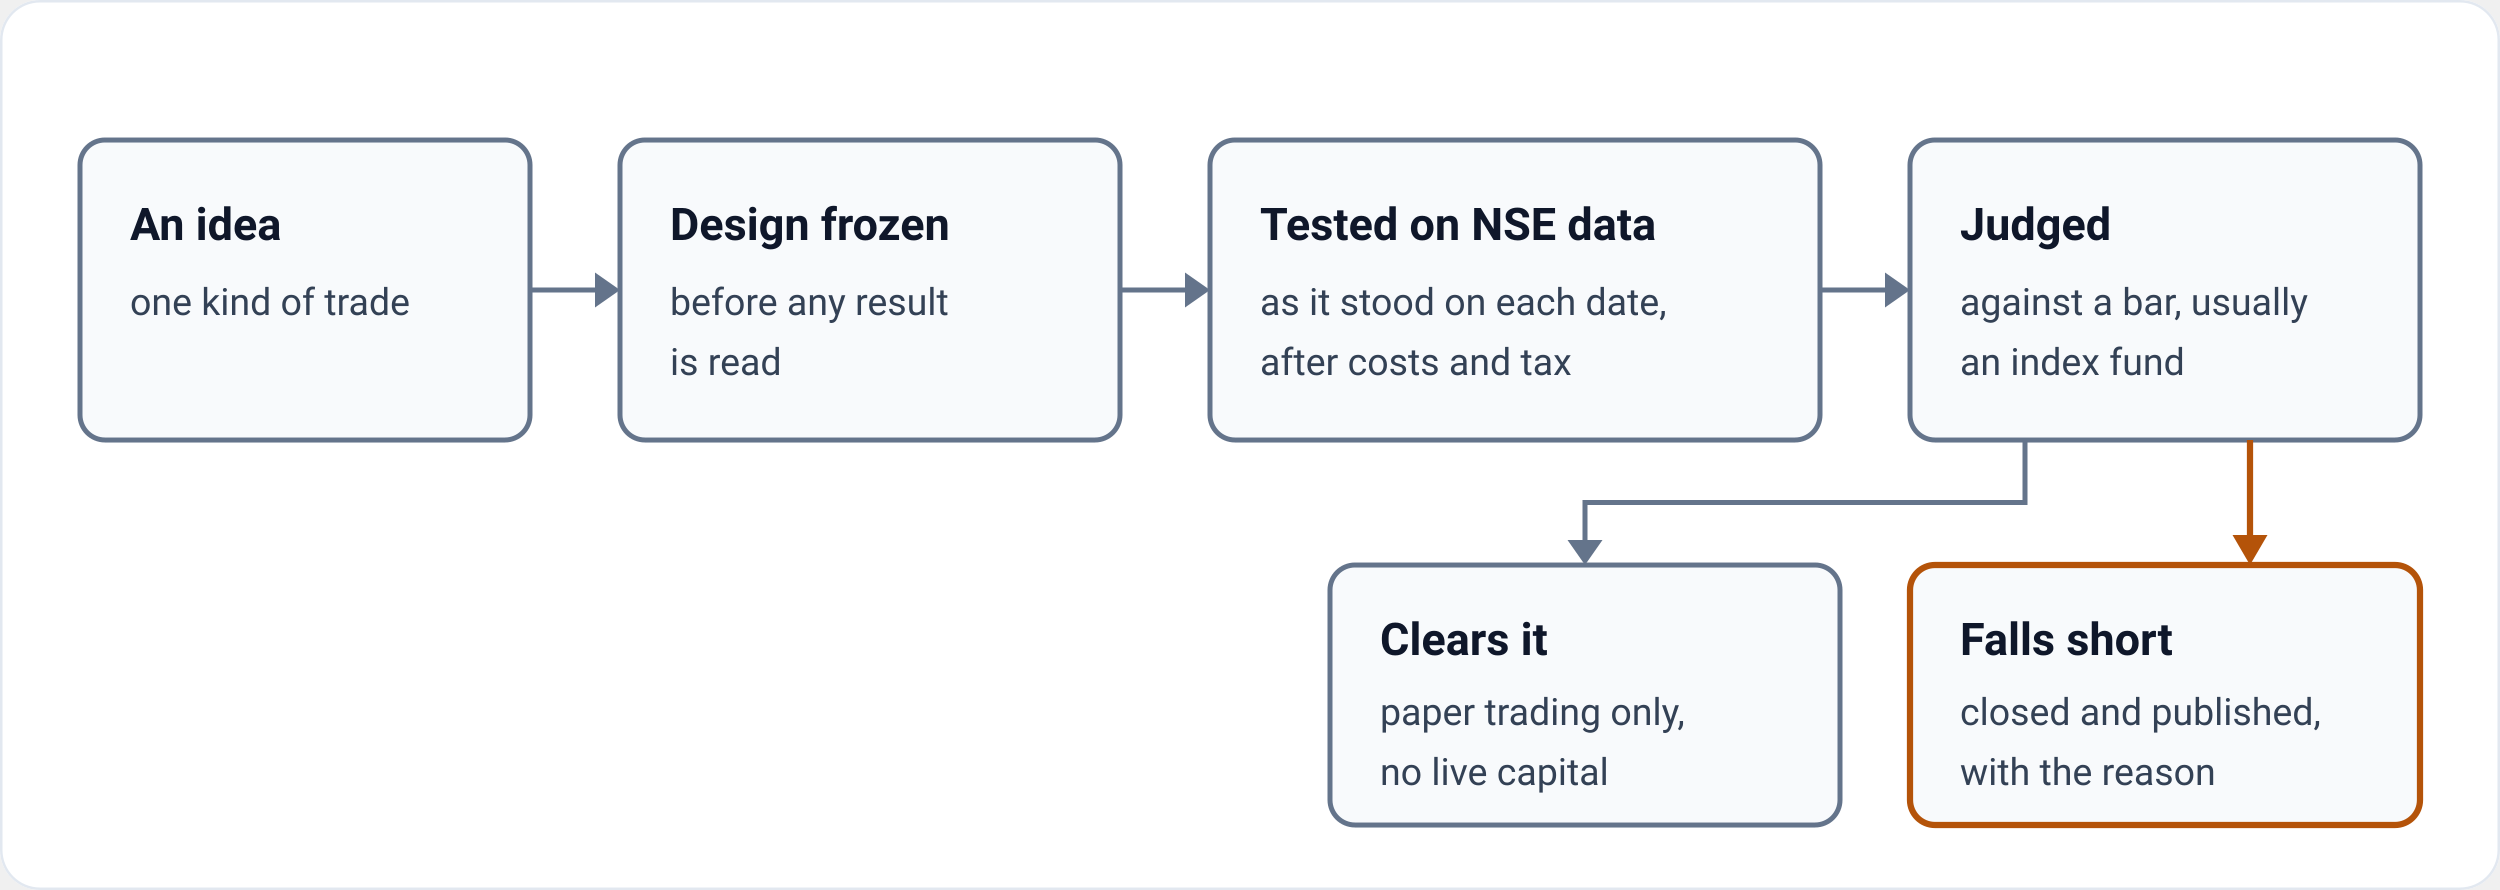
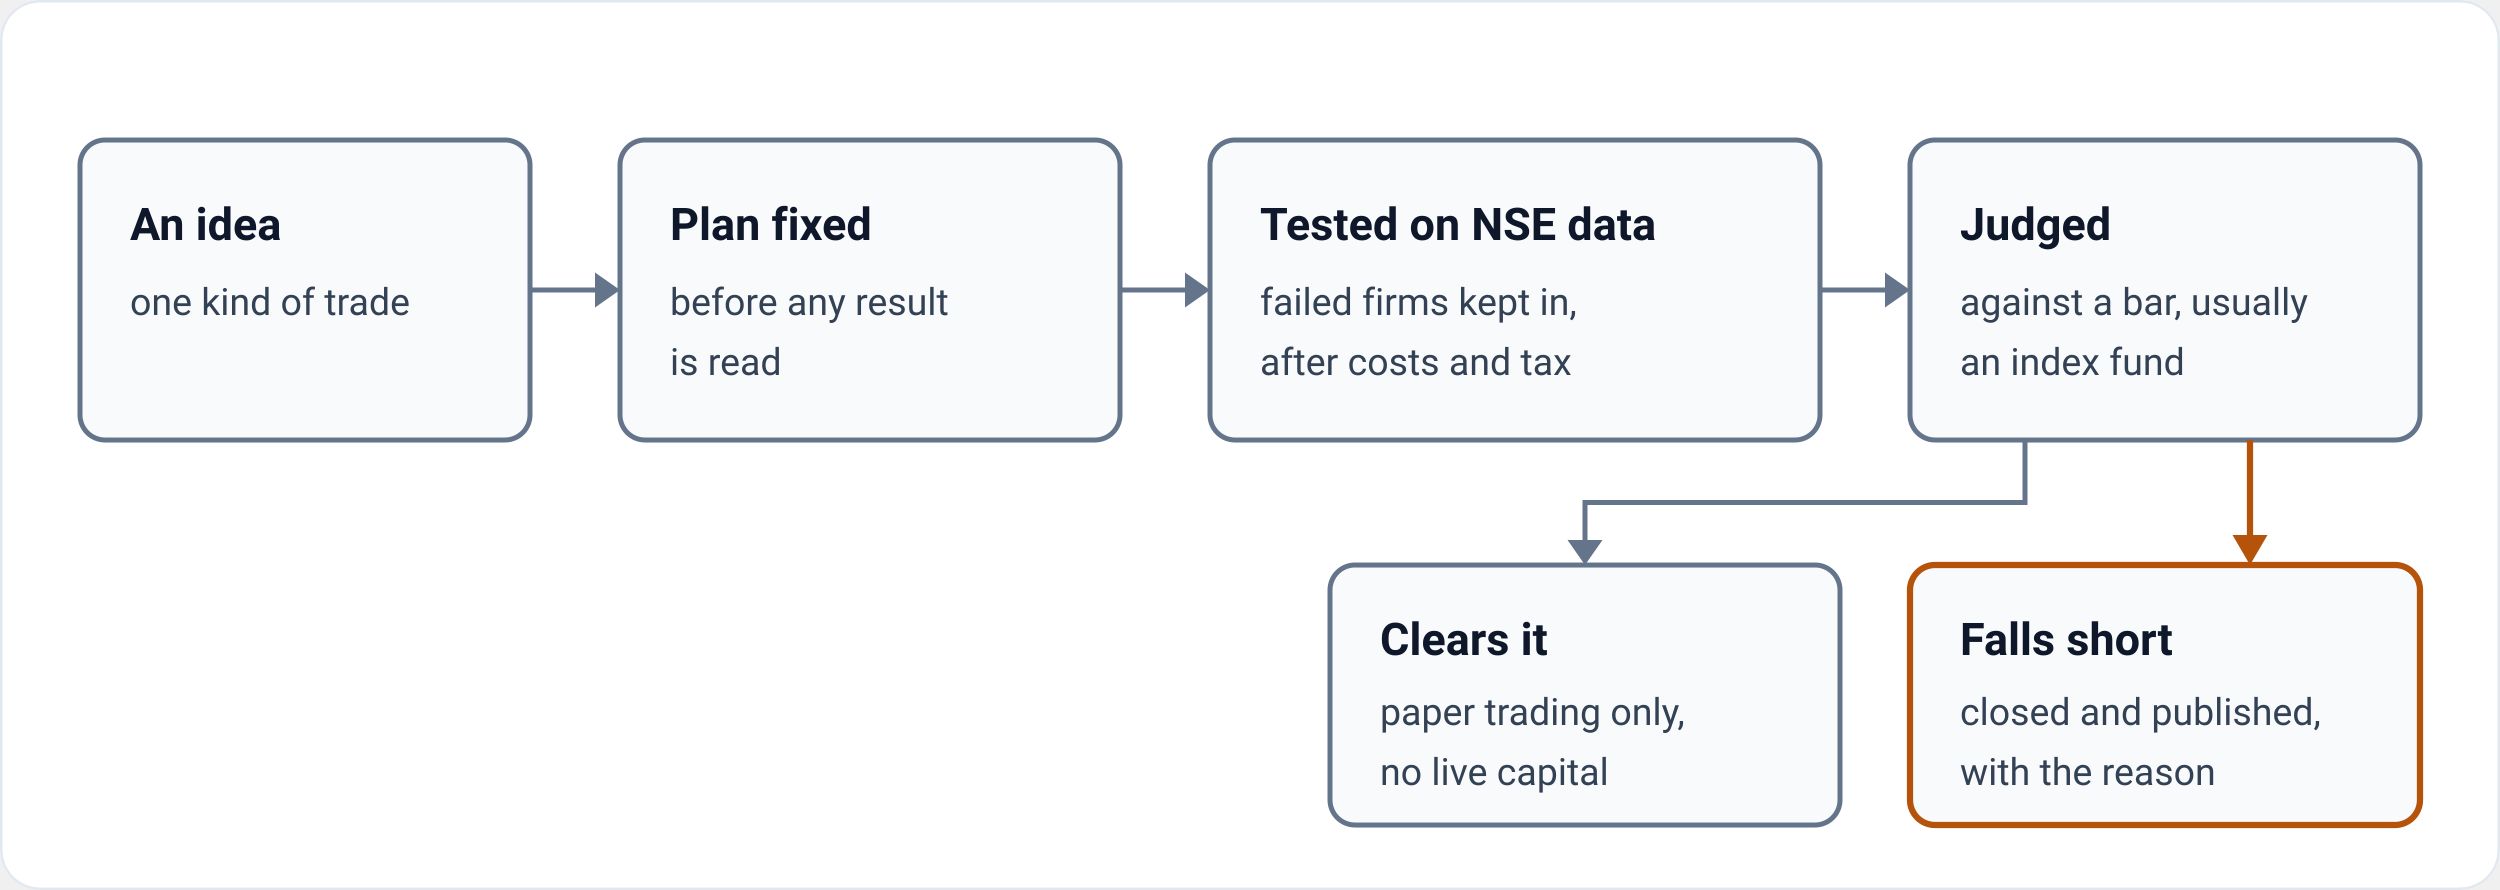
<svg xmlns="http://www.w3.org/2000/svg" width="1000" height="356" viewBox="0 0 1000 356" role="img" aria-labelledby="t d">
  <style>
    .s{font-family:system-ui,-apple-system,"Segoe UI",Roboto,"Noto Sans",Helvetica,Arial,sans-serif}
    .box{fill:#f8fafc;stroke:#64748b;stroke-width:2}
    .boxa{fill:#f8fafc;stroke:#b45309;stroke-width:2.5}
    .h{fill:#0f172a;font-size:18px;font-weight:600}
    .t{fill:#334155;font-size:15px}
    .a{stroke:#b45309;stroke-width:2.5;fill:none}
    .ah{fill:#b45309}
    .n{stroke:#64748b;stroke-width:2;fill:none}
    .nh{fill:#64748b}
  </style>
  <rect width="1000" height="356" rx="16" fill="#ffffff" />
  <rect x="0.5" y="0.5" width="999" height="355" rx="15.5" fill="none" stroke="#e2e8f0" />
  <rect class="box" x="32" y="56" width="180" height="120" rx="10" />
  <text class="s h" x="52" y="96">An idea</text>
  <text class="s t" x="52" y="126">one kind of trade</text>
  <path class="n" d="M212 116H238" />
  <path class="nh" d="M238 109L248 116L238 123Z" />
  <rect class="box" x="248" y="56" width="200" height="120" rx="10" />
-   <text class="s h" x="268" y="96">Design frozen</text>
+   <text class="s h" x="268" y="96">Plan fixed</text>
  <text class="s t" x="268" y="126">before any result</text>
  <text class="s t" x="268" y="150">is read</text>
  <path class="n" d="M448 116H474" />
  <path class="nh" d="M474 109L484 116L474 123Z" />
  <rect class="box" x="484" y="56" width="244" height="120" rx="10" />
  <text class="s h" x="504" y="96">Tested on NSE data</text>
-   <text class="s t" x="504" y="126">as it stood on each date,</text>
+   <text class="s t" x="504" y="126">failed firms kept in,</text>
  <text class="s t" x="504" y="150">after costs and tax</text>
  <path class="n" d="M728 116H754" />
  <path class="nh" d="M754 109L764 116L754 123Z" />
  <rect class="box" x="764" y="56" width="204" height="120" rx="10" />
  <text class="s h" x="784" y="96">Judged</text>
  <text class="s t" x="784" y="126">against a bar, usually</text>
  <text class="s t" x="784" y="150">an index fund</text>
  <path class="n" d="M810 176V201H634V216" />
  <path class="nh" d="M627 216L634 226L641 216Z" />
  <rect class="box" x="532" y="226" width="204" height="104" rx="10" />
  <text class="s h" x="552" y="262">Clears it</text>
  <text class="s t" x="552" y="290">paper trading only,</text>
  <text class="s t" x="552" y="314">no live capital</text>
  <path class="a" d="M900 176V214" />
  <path class="ah" d="M893 214L900 226L907 214Z" />
  <rect class="boxa" x="764" y="226" width="204" height="104" rx="10" />
  <text class="s h" x="784" y="262">Falls short</text>
  <text class="s t" x="784" y="290">closed and published,</text>
  <text class="s t" x="784" y="314">with the reason</text>
</svg>
